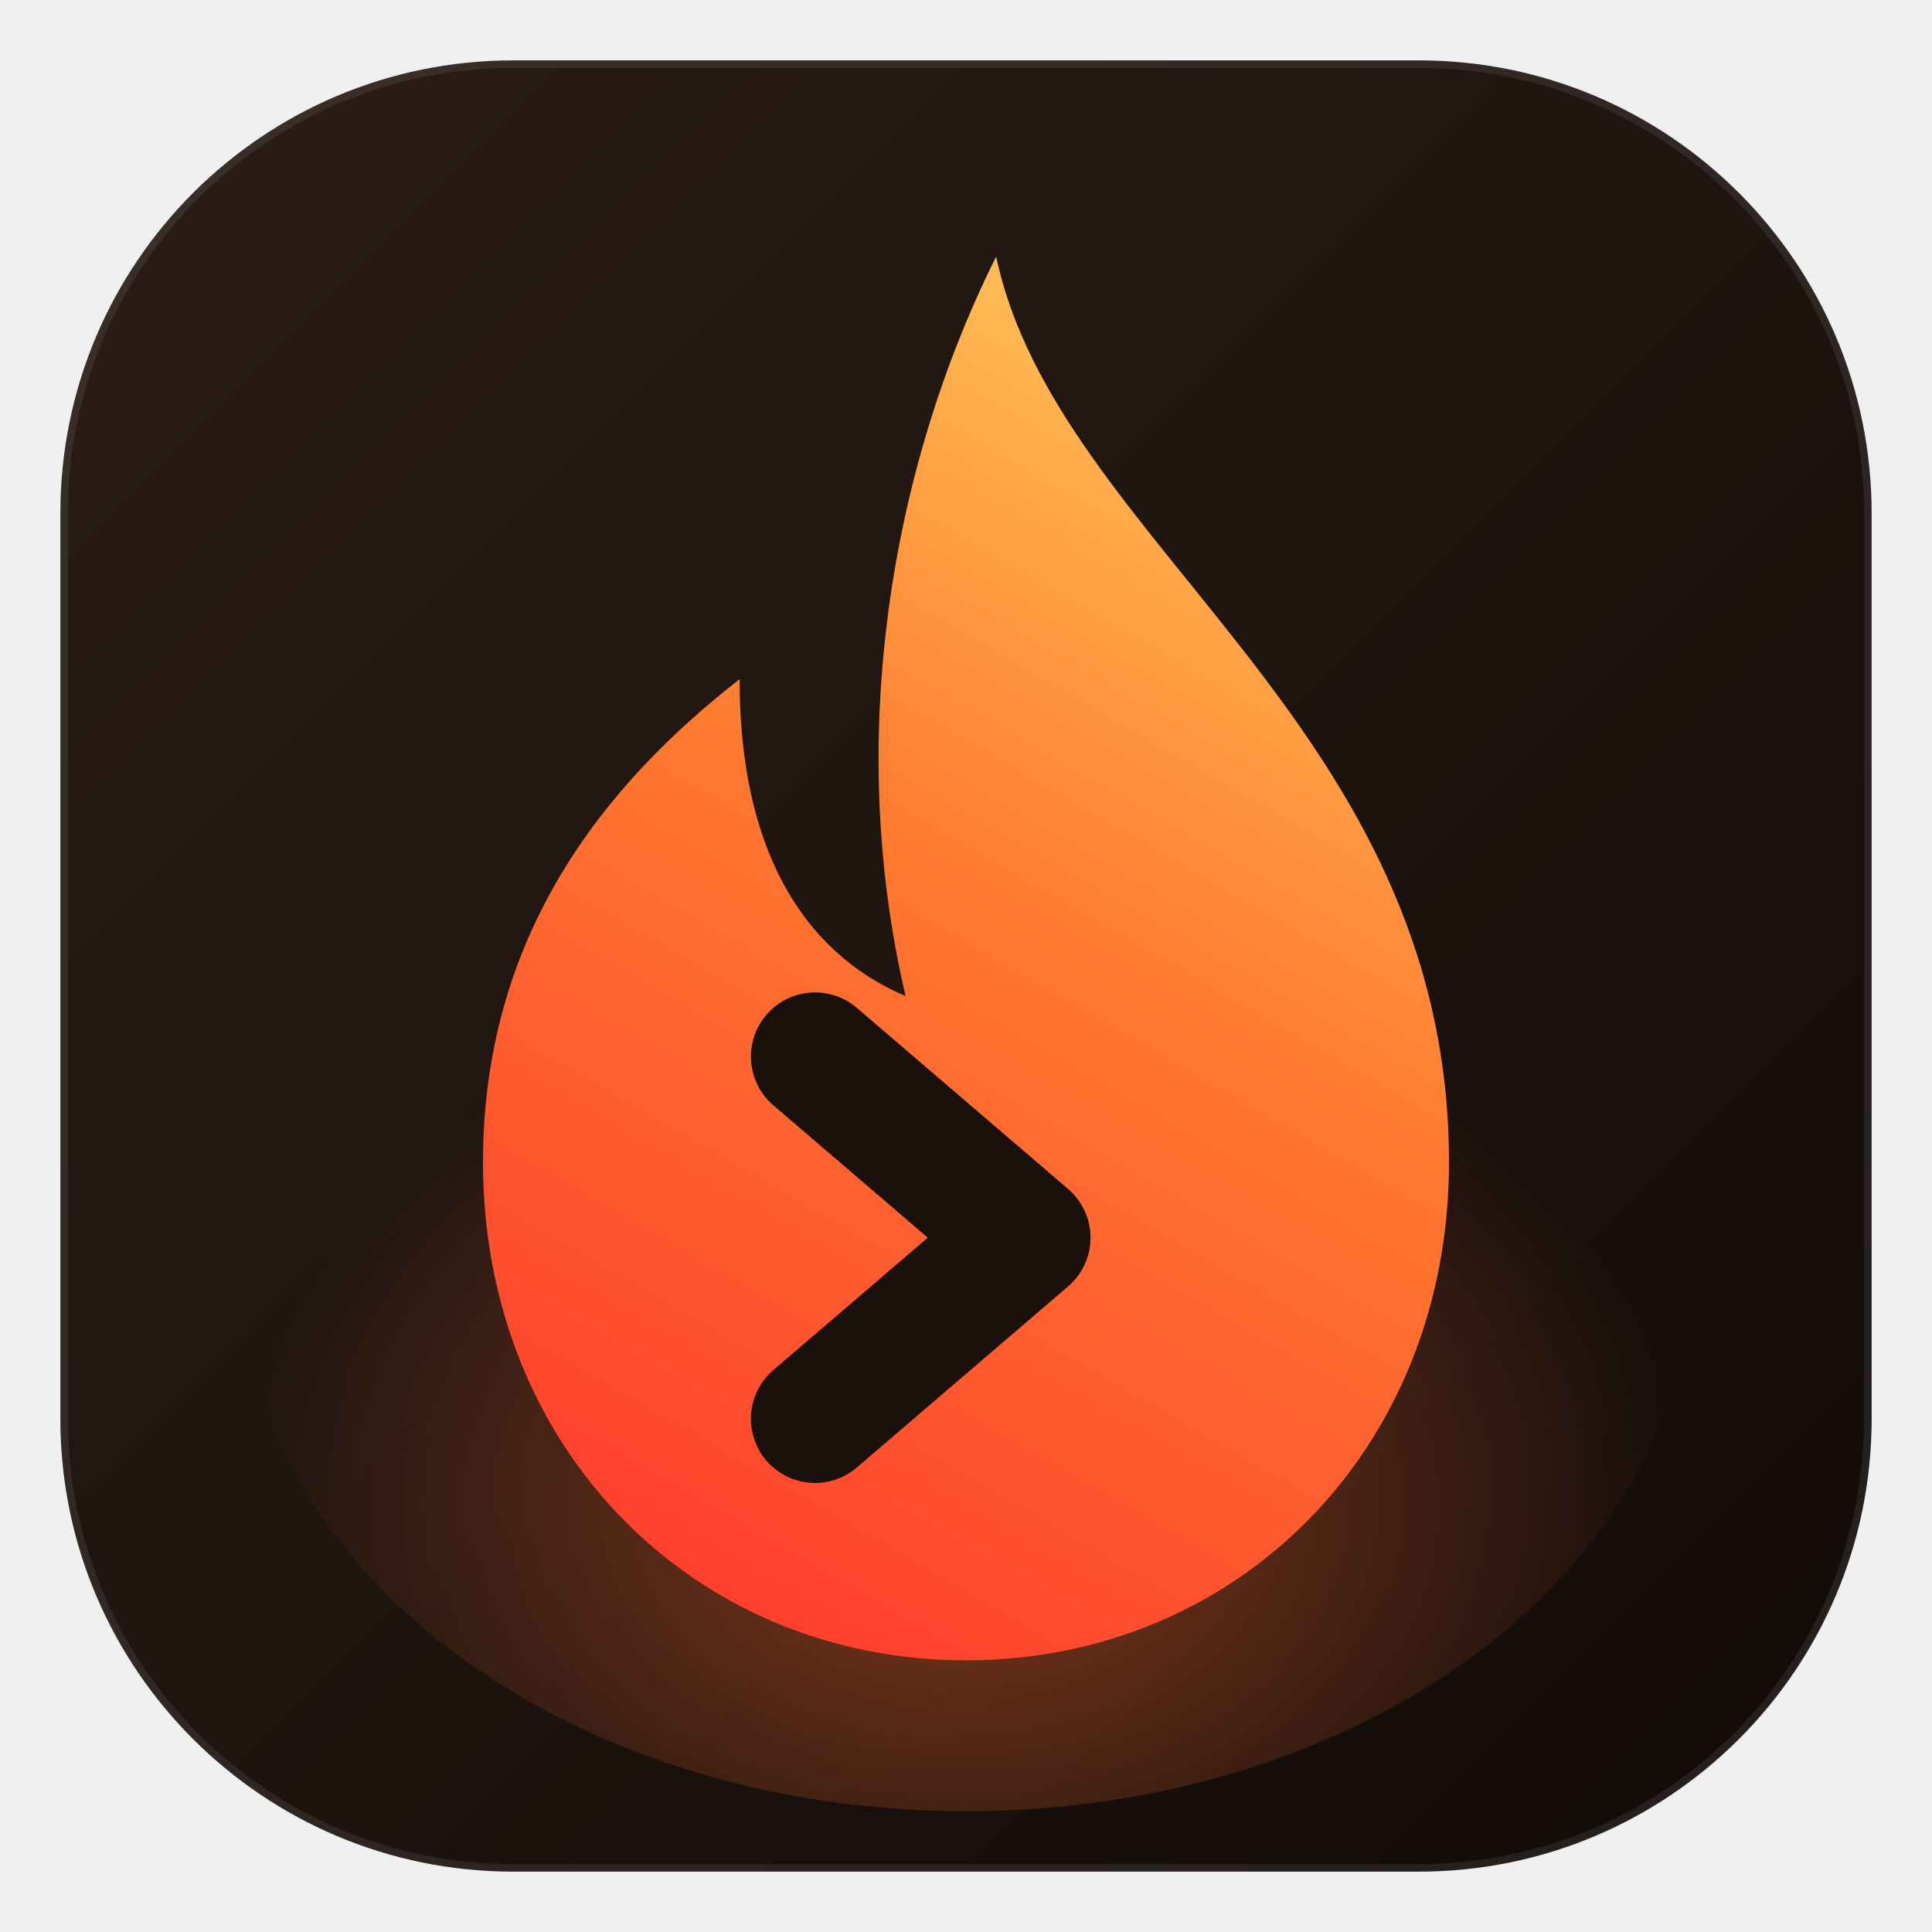
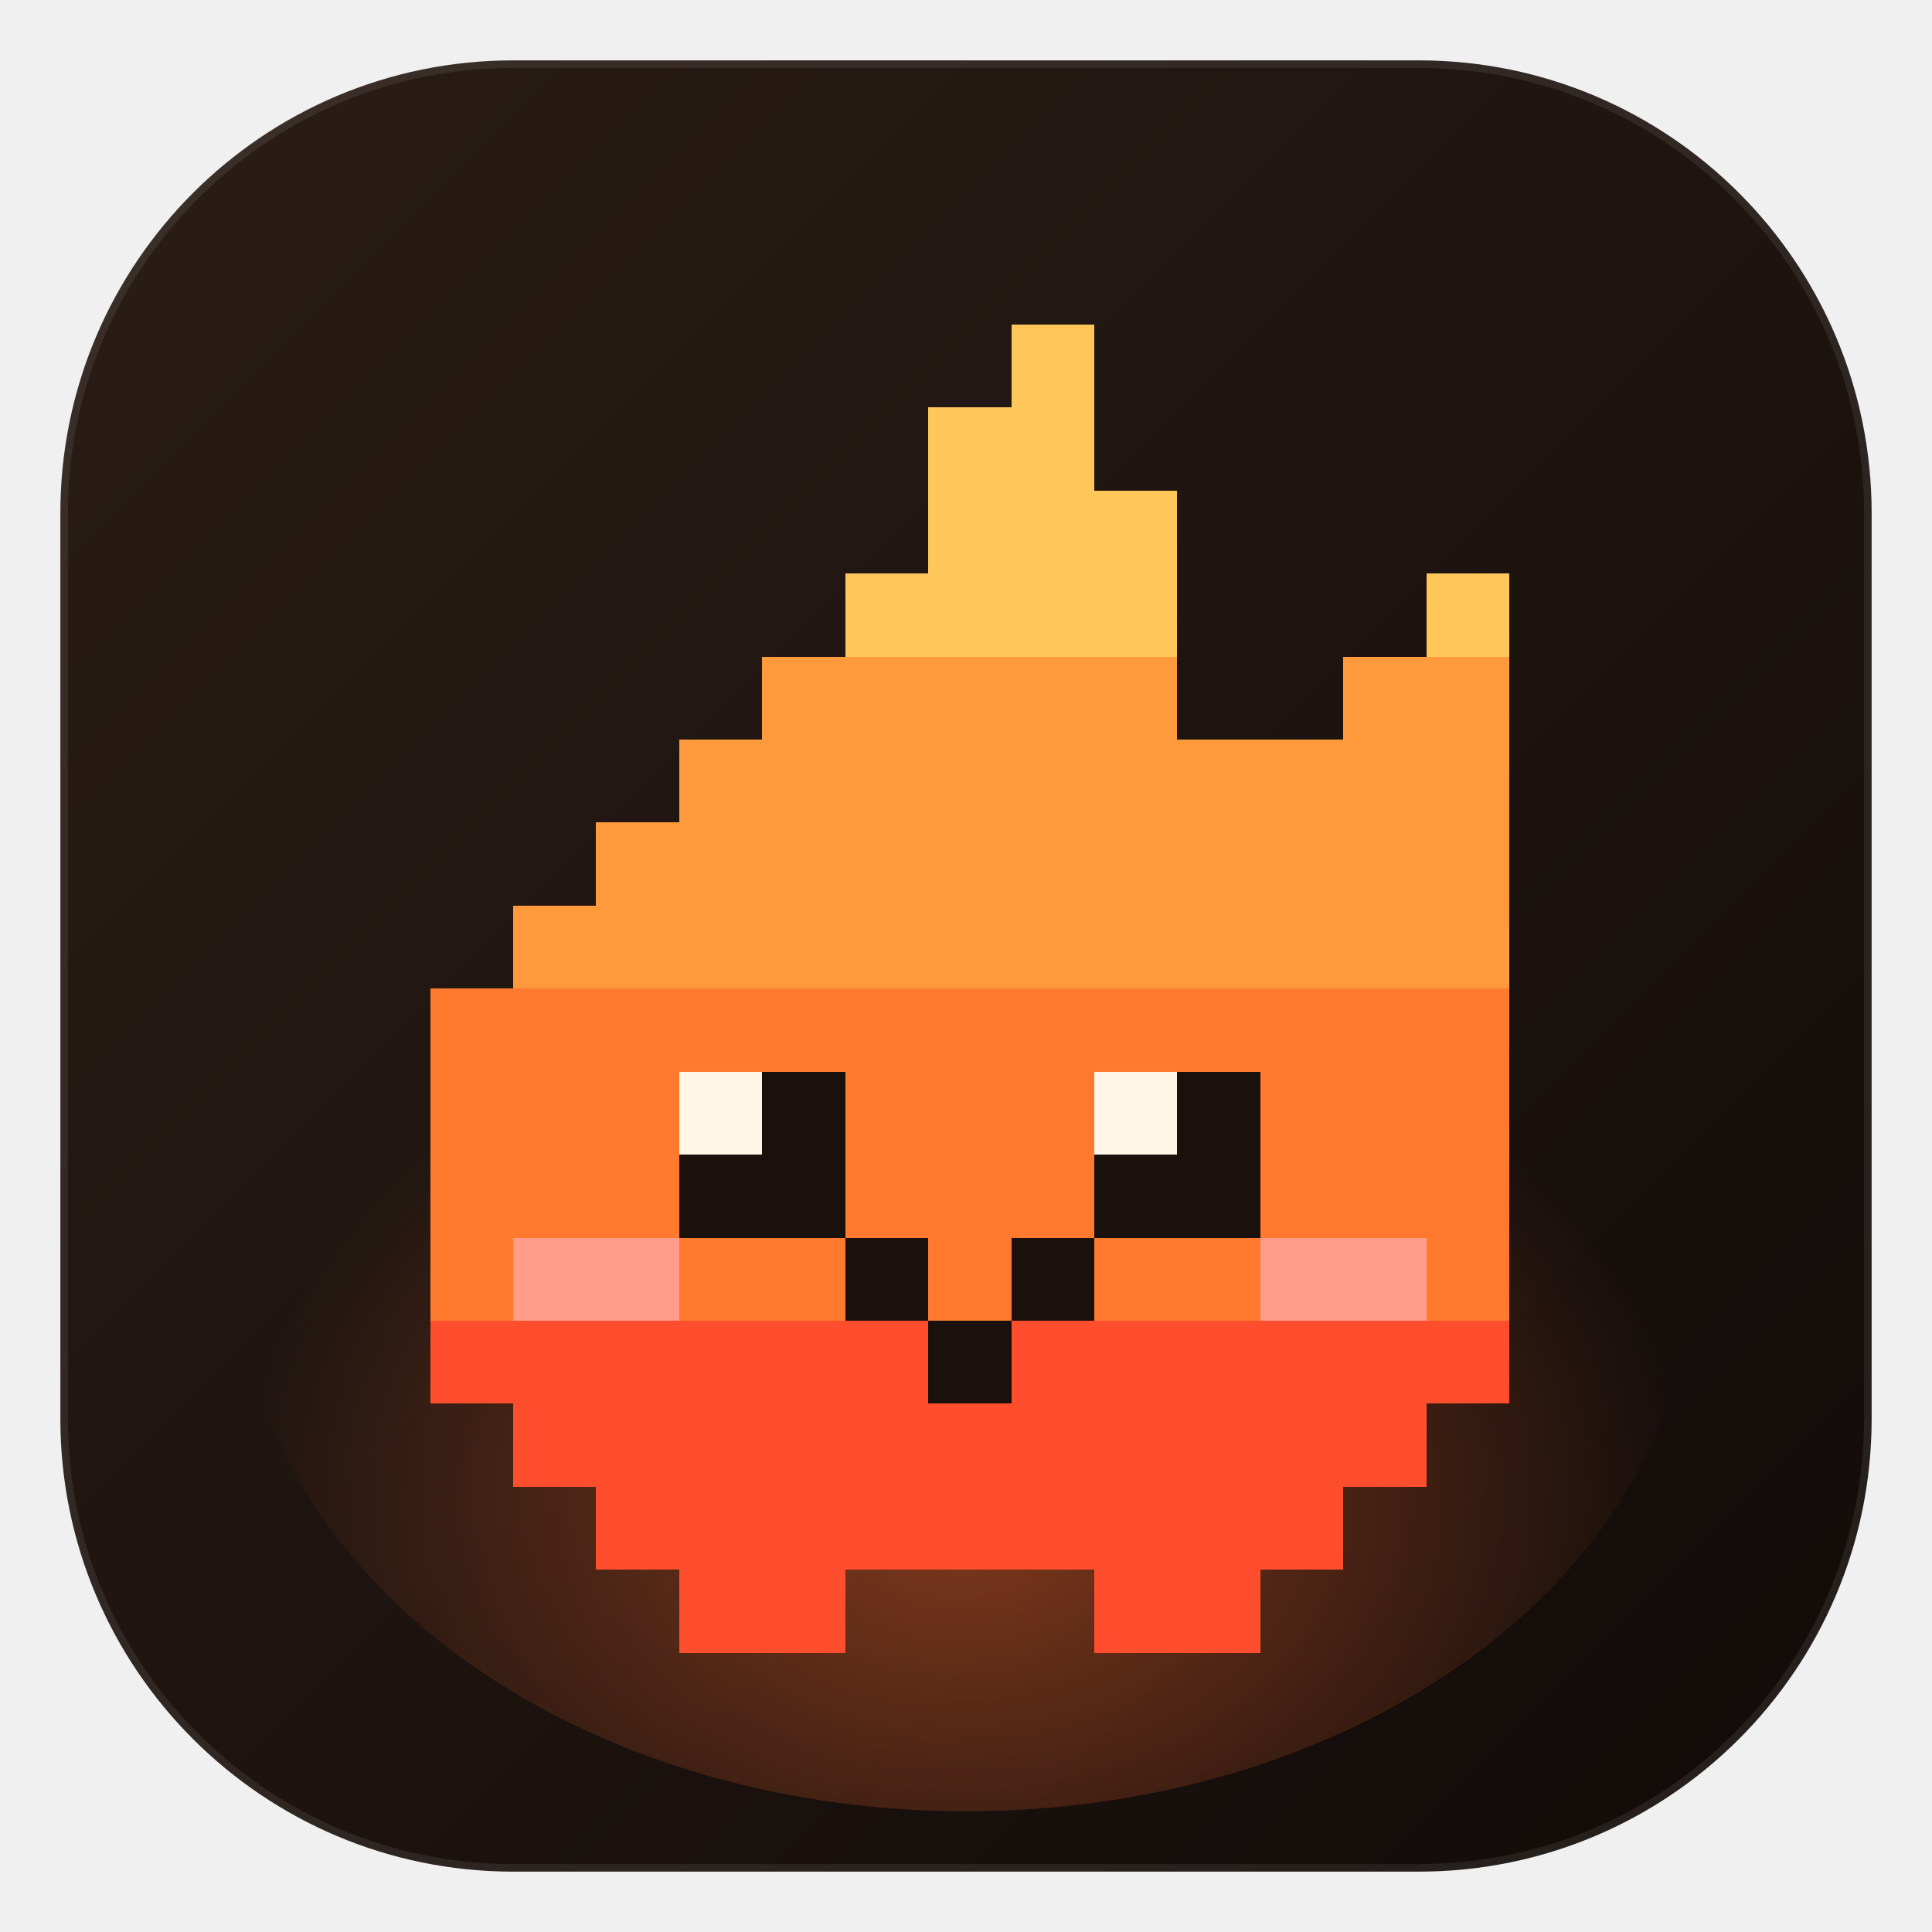
- <svg xmlns="http://www.w3.org/2000/svg" viewBox="0 0 256 256">
+ <svg xmlns="http://www.w3.org/2000/svg" width="256" height="256" viewBox="0 0 256 256">
  <defs>
    <linearGradient id="tile" x1="0" y1="0" x2="1" y2="1">
      <stop offset="0" stop-color="#2B1D17" />
      <stop offset="1" stop-color="#110B09" />
-     </linearGradient>
-     <linearGradient id="flame" x1="0.3" y1="1" x2="0.7" y2="0">
-       <stop offset="0" stop-color="#FF3D2E" />
-       <stop offset="0.55" stop-color="#FF7A2F" />
-       <stop offset="1" stop-color="#FFC75A" />
    </linearGradient>
    <radialGradient id="glow" cx="0.5" cy="0.72" r="0.5">
      <stop offset="0" stop-color="#FF6A2F" stop-opacity="0.45" />
      <stop offset="1" stop-color="#FF6A2F" stop-opacity="0" />
    </radialGradient>
  </defs>
  <rect x="8" y="8" width="240" height="240" rx="60" fill="url(#tile)" />
-   <rect x="8.5" y="8.5" width="239" height="239" rx="59.5" fill="none" stroke="#FFFFFF" stroke-opacity="0.08" />
+   <rect x="8.5" y="8.5" width="239" height="239" rx="59.5" fill="none" stroke="#FFFFFF" stroke-opacity="0.08" stroke-width="1" />
  <ellipse cx="128" cy="168" rx="96" ry="72" fill="url(#glow)" />
-   <path d="M132 34C140 72 192 96 192 154C192 192 164 220 128 220C92 220 64 192 64 154C64 124 80 104 98 90C98 112 106 126 120 132C112 98 118 62 132 34Z" fill="url(#flame)" />
-   <path d="M108 140L136 164L108 188" fill="none" stroke="#1A100C" stroke-width="17" stroke-linecap="round" stroke-linejoin="round" />
+   <g shape-rendering="crispEdges">
+     <rect x="134" y="43" width="11" height="11" fill="#FFC75A" />
+     <rect x="123" y="54" width="22" height="11" fill="#FFC75A" />
+     <rect x="123" y="65" width="33" height="11" fill="#FFC75A" />
+     <rect x="112" y="76" width="44" height="11" fill="#FFC75A" />
+     <rect x="189" y="76" width="11" height="11" fill="#FFC75A" />
+     <rect x="101" y="87" width="55" height="11" fill="#FF9A3C" />
+     <rect x="178" y="87" width="22" height="11" fill="#FF9A3C" />
+     <rect x="90" y="98" width="110" height="11" fill="#FF9A3C" />
+     <rect x="79" y="109" width="121" height="11" fill="#FF9A3C" />
+     <rect x="68" y="120" width="132" height="11" fill="#FF9A3C" />
+     <rect x="57" y="131" width="143" height="11" fill="#FF7A2F" />
+     <rect x="57" y="142" width="33" height="11" fill="#FF7A2F" />
+     <rect x="90" y="142" width="11" height="11" fill="#FFF6E8" />
+     <rect x="101" y="142" width="11" height="11" fill="#1A100C" />
+     <rect x="112" y="142" width="33" height="11" fill="#FF7A2F" />
+     <rect x="145" y="142" width="11" height="11" fill="#FFF6E8" />
+     <rect x="156" y="142" width="11" height="11" fill="#1A100C" />
+     <rect x="167" y="142" width="33" height="11" fill="#FF7A2F" />
+     <rect x="57" y="153" width="33" height="11" fill="#FF7A2F" />
+     <rect x="90" y="153" width="22" height="11" fill="#1A100C" />
+     <rect x="112" y="153" width="33" height="11" fill="#FF7A2F" />
+     <rect x="145" y="153" width="22" height="11" fill="#1A100C" />
+     <rect x="167" y="153" width="33" height="11" fill="#FF7A2F" />
+     <rect x="57" y="164" width="11" height="11" fill="#FF7A2F" />
+     <rect x="68" y="164" width="22" height="11" fill="#FF9C8A" />
+     <rect x="90" y="164" width="22" height="11" fill="#FF7A2F" />
+     <rect x="112" y="164" width="11" height="11" fill="#1A100C" />
+     <rect x="123" y="164" width="11" height="11" fill="#FF7A2F" />
+     <rect x="134" y="164" width="11" height="11" fill="#1A100C" />
+     <rect x="145" y="164" width="22" height="11" fill="#FF7A2F" />
+     <rect x="167" y="164" width="22" height="11" fill="#FF9C8A" />
+     <rect x="189" y="164" width="11" height="11" fill="#FF7A2F" />
+     <rect x="57" y="175" width="66" height="11" fill="#FF4E2E" />
+     <rect x="123" y="175" width="11" height="11" fill="#1A100C" />
+     <rect x="134" y="175" width="66" height="11" fill="#FF4E2E" />
+     <rect x="68" y="186" width="121" height="11" fill="#FF4E2E" />
+     <rect x="79" y="197" width="99" height="11" fill="#FF4E2E" />
+     <rect x="90" y="208" width="22" height="11" fill="#FF4E2E" />
+     <rect x="145" y="208" width="22" height="11" fill="#FF4E2E" />
+   </g>
</svg>
